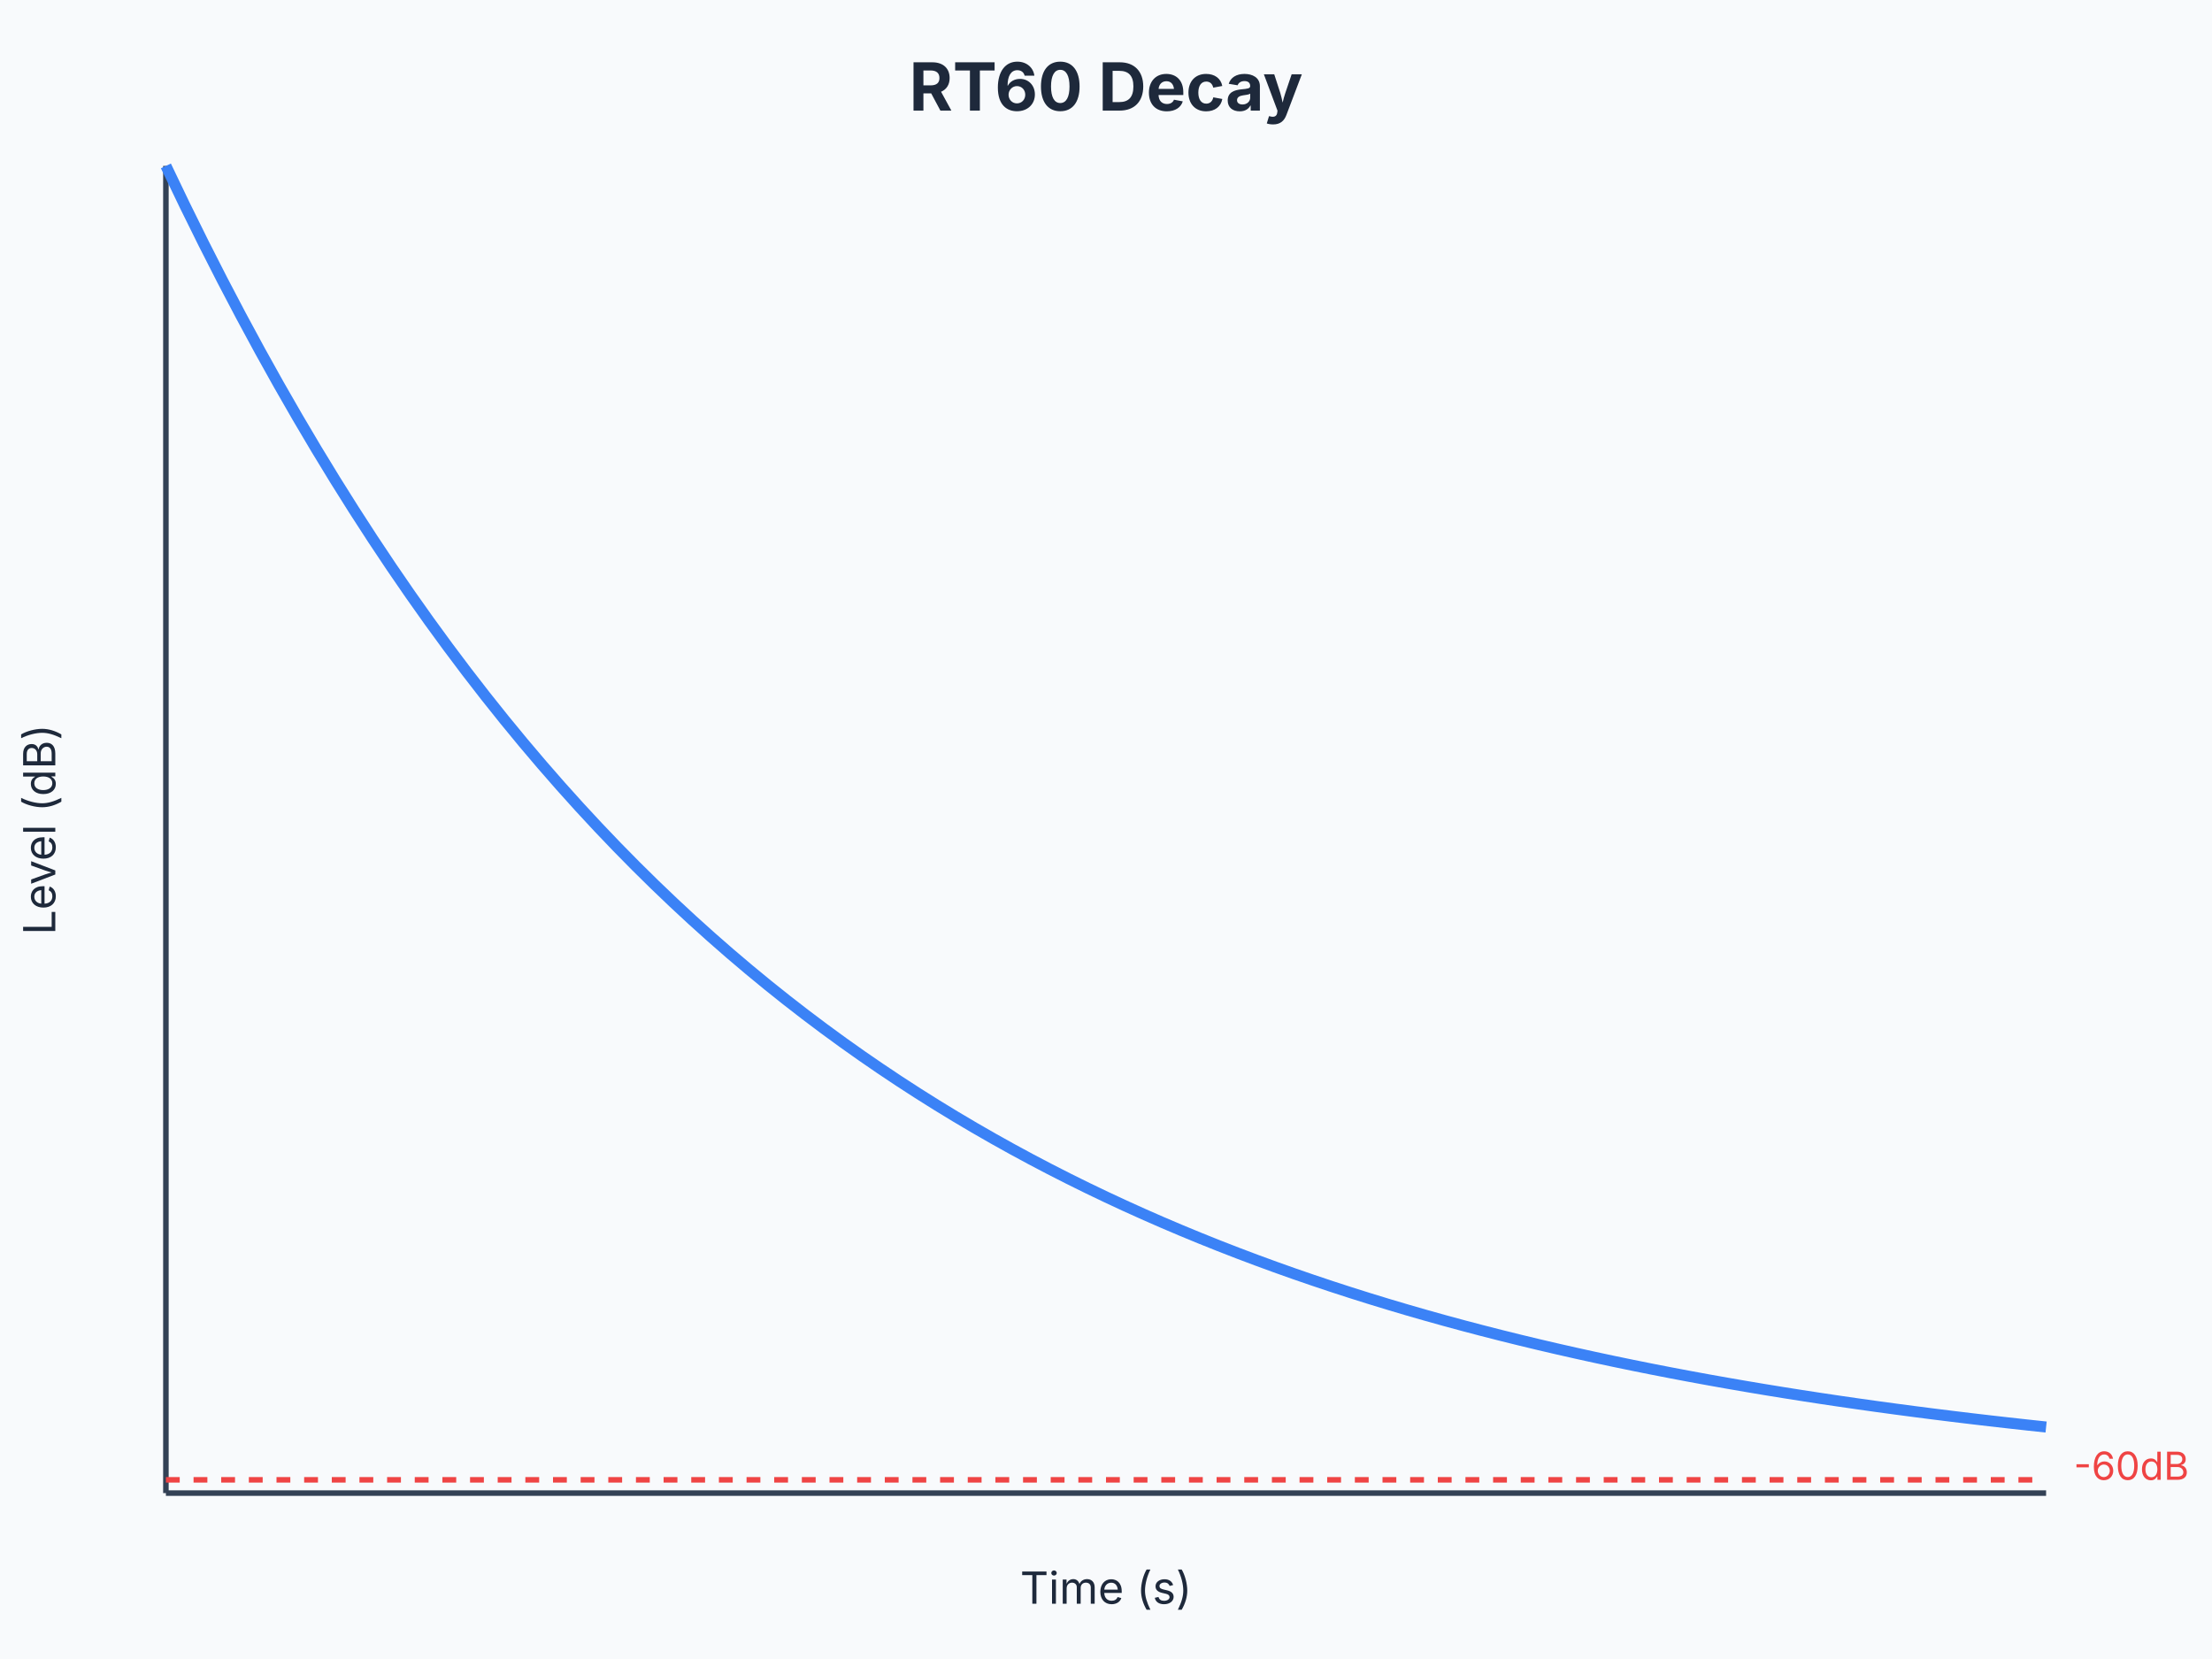
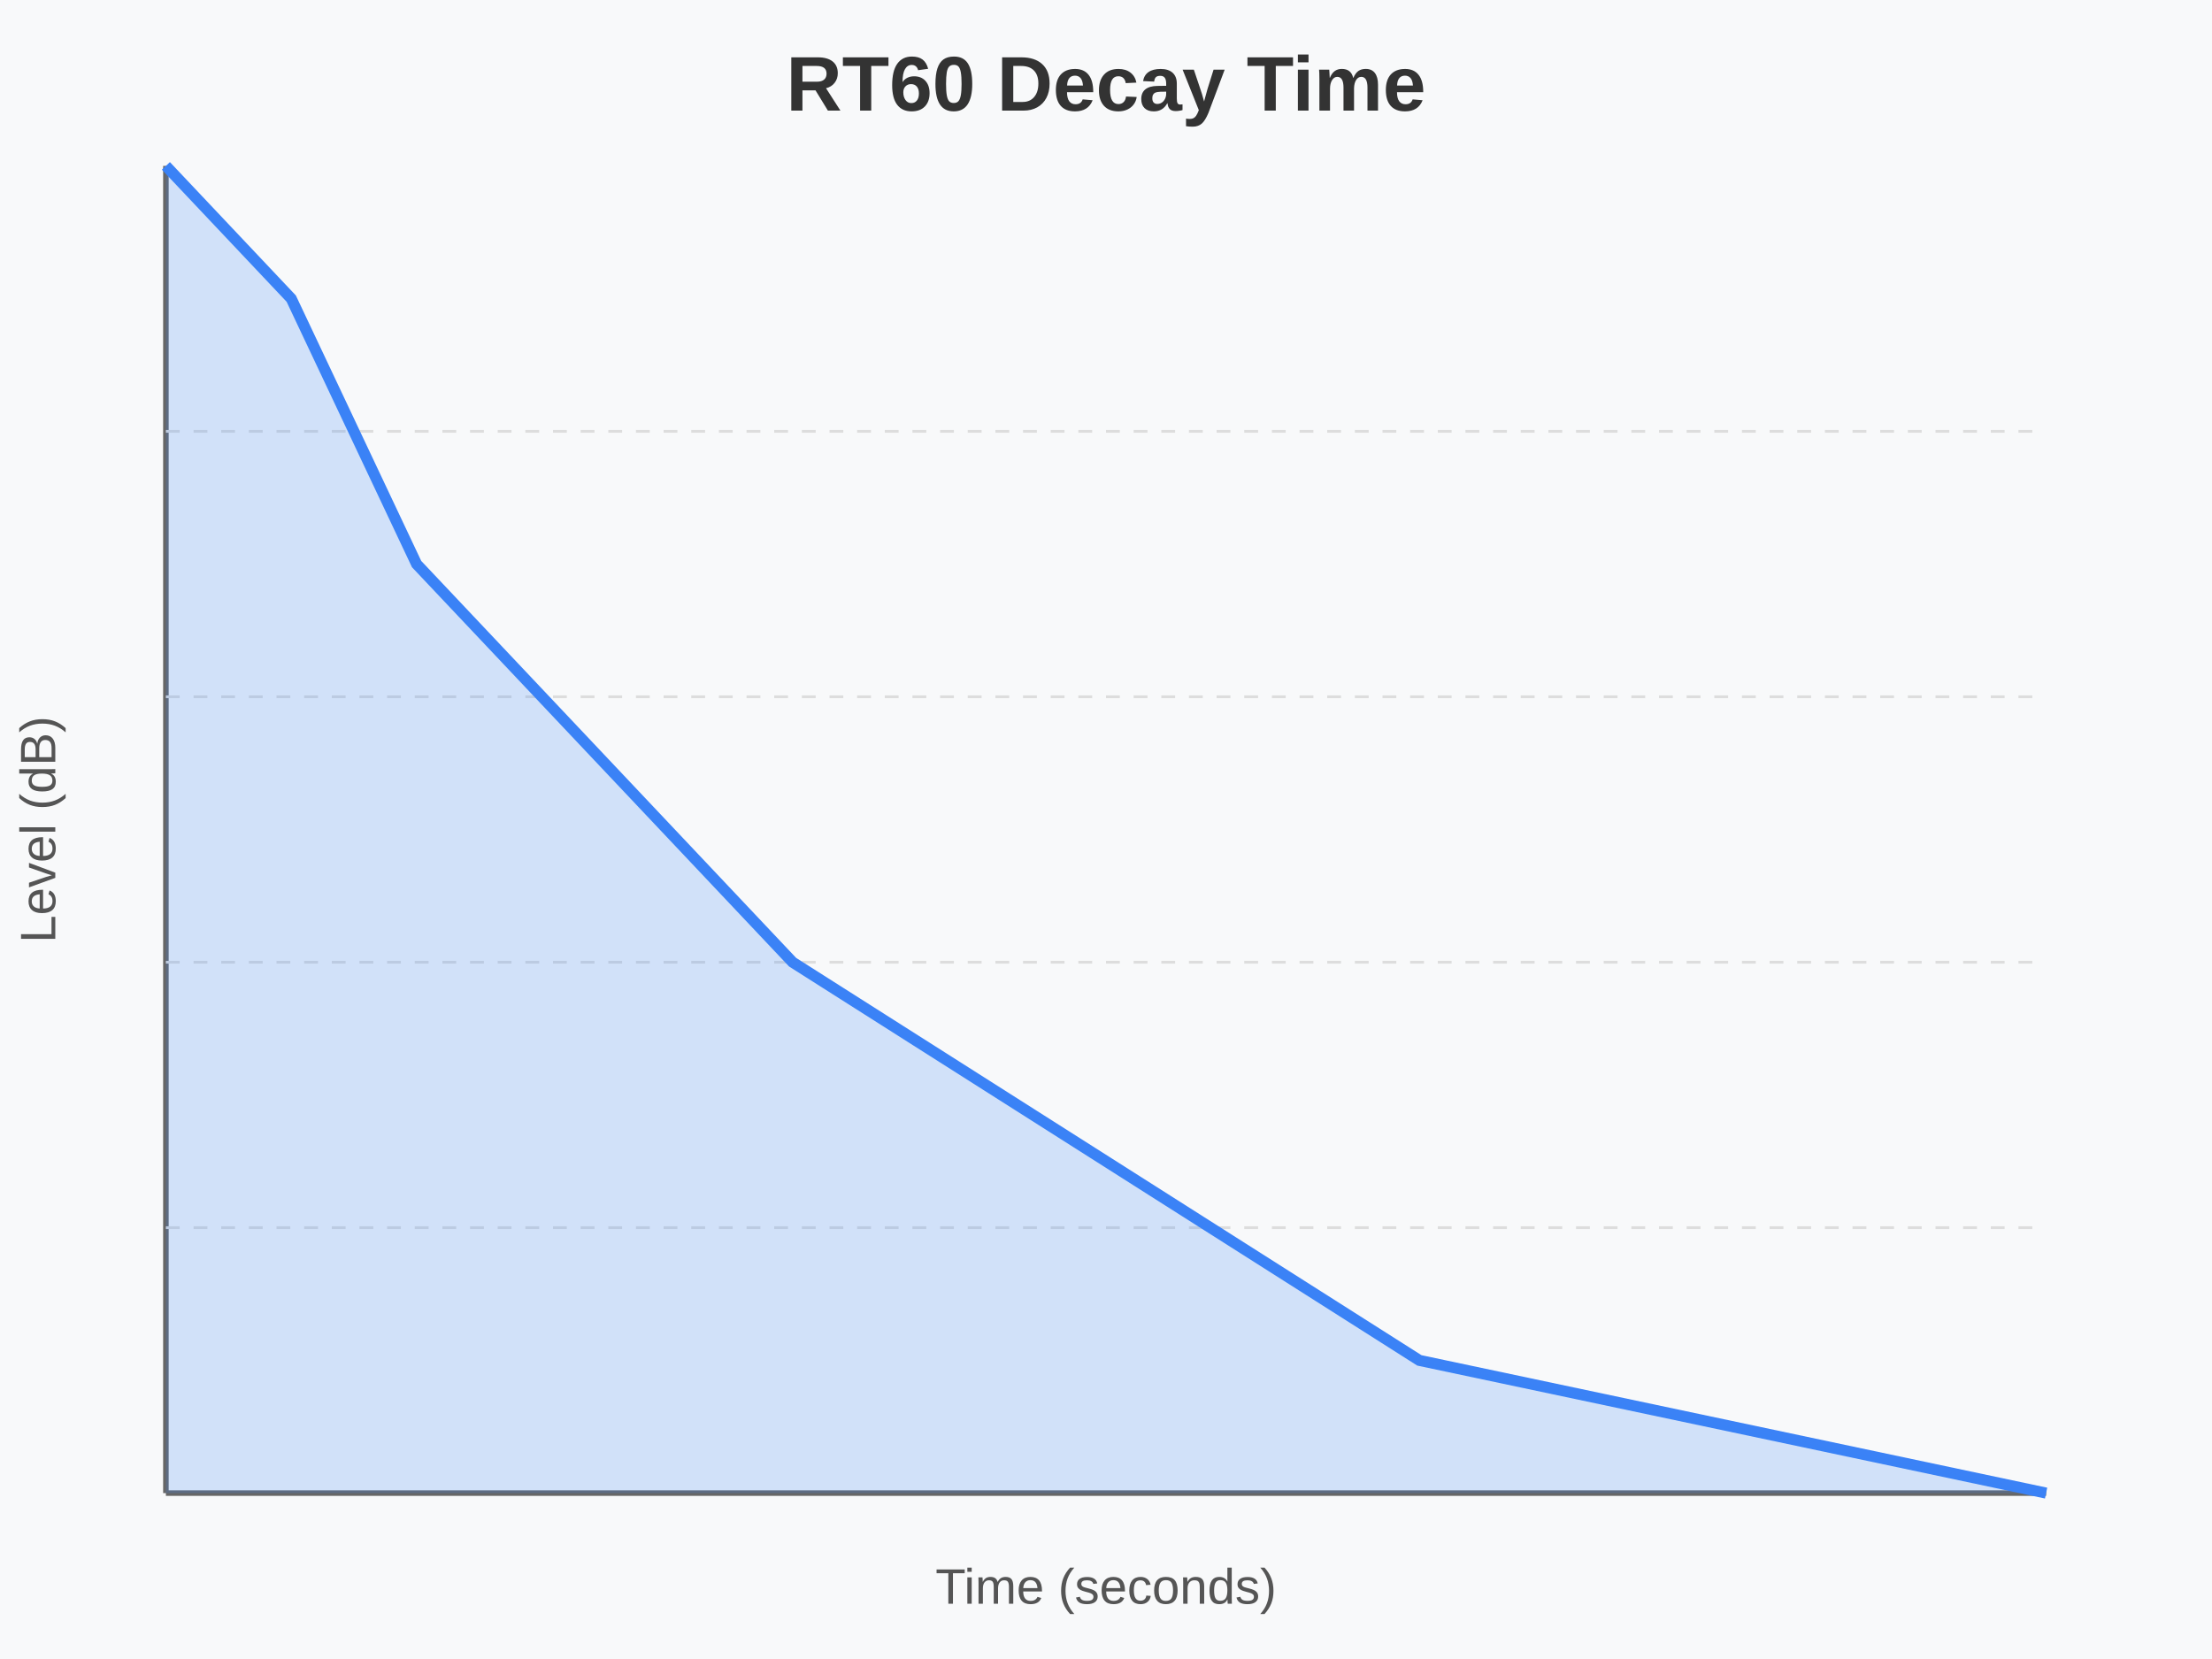
<svg xmlns="http://www.w3.org/2000/svg" viewBox="0 0 800 600">
-   <rect x="0" y="0" width="800" height="600" fill="#f8fafc" />
-   <text x="400.0" y="40.0" font-family="Inter, system-ui, sans-serif" font-size="24" fill="#1e293b" text-anchor="middle" font-weight="bold">RT60 Decay</text>
-   <line x1="60" y1="540" x2="740" y2="540" stroke="#334155" stroke-width="2" opacity="1" />
-   <line x1="60" y1="540" x2="60" y2="60" stroke="#334155" stroke-width="2" opacity="1" />
-   <text x="400.0" y="580" font-family="Inter, system-ui, sans-serif" font-size="16" fill="#1e293b" text-anchor="middle" font-weight="normal">Time (s)</text>
-   <text x="20" y="300.0" font-family="Inter, system-ui, sans-serif" font-size="16" fill="#1e293b" text-anchor="middle" font-weight="normal" transform="rotate(-90, 20, 300.0)">Level (dB)</text>
-   <path d="M 60.0 60.0 L 66.8 74.186 L 73.6 87.953 L 80.4 101.313 L 87.2 114.278 L 94.0 126.86 L 100.8 139.07 L 107.6 150.92 L 114.4 162.419 L 121.2 173.578 L 128.0 184.407 L 134.8 194.917 L 141.6 205.115 L 148.4 215.013 L 155.2 224.618 L 162.0 233.938 L 168.8 242.984 L 175.6 251.762 L 182.4 260.281 L 189.2 268.548 L 196.0 276.57 L 202.8 284.356 L 209.6 291.911 L 216.4 299.243 L 223.2 306.359 L 230.0 313.264 L 236.8 319.965 L 243.6 326.468 L 250.4 332.779 L 257.2 338.903 L 264.0 344.847 L 270.8 350.614 L 277.6 356.211 L 284.4 361.643 L 291.2 366.914 L 298.0 372.03 L 304.8 376.994 L 311.6 381.812 L 318.4 386.487 L 325.2 391.024 L 332.0 395.427 L 338.8 399.7 L 345.6 403.846 L 352.4 407.87 L 359.2 411.775 L 366.0 415.565 L 372.8 419.242 L 379.6 422.811 L 386.4 426.275 L 393.2 429.636 L 400.0 432.898 L 406.8 436.063 L 413.6 439.135 L 420.4 442.116 L 427.2 445.009 L 434 447.816 L 440.8 450.54 L 447.6 453.184 L 454.4 455.75 L 461.2 458.24 L 468.0 460.657 L 474.8 463.001 L 481.6 465.277 L 488.4 467.486 L 495.2 469.629 L 502.0 471.708 L 508.8 473.727 L 515.6 475.685 L 522.4 477.586 L 529.2 479.431 L 536.0 481.221 L 542.8 482.958 L 549.6 484.644 L 556.4 486.28 L 563.2 487.868 L 570.0 489.408 L 576.8 490.904 L 583.6 492.355 L 590.4 493.763 L 597.2 495.129 L 604.0 496.455 L 610.8 497.742 L 617.6 498.991 L 624.4 500.203 L 631.2 501.379 L 638.0 502.521 L 644.8 503.628 L 651.6 504.703 L 658.4 505.747 L 665.2 506.759 L 672.0 507.741 L 678.8 508.695 L 685.6 509.62 L 692.4 510.518 L 699.2 511.389 L 706.0 512.235 L 712.8 513.055 L 719.6 513.852 L 726.4 514.624 L 733.2 515.374 L 740.0 516.102" fill="none" stroke="#3b82f6" stroke-width="4" opacity="1" />
-   <line x1="60" y1="535.2" x2="740" y2="535.2" stroke="#ef4444" stroke-width="2" opacity="1" stroke-dasharray="5,5" />
-   <text x="750" y="535.2" font-family="Inter, system-ui, sans-serif" font-size="14" fill="#ef4444" text-anchor="start" font-weight="normal">-60dB</text>
+   <defs>
+     <filter id="shadow" x="-20%" y="-20%" width="140%" height="140%">
+       <feGaussianBlur in="SourceAlpha" stdDeviation="3" />
+       <feOffset dx="2" dy="2" result="offsetblur" />
+       <feComponentTransfer>
+         <feFuncA type="linear" slope="0.5" />
+       </feComponentTransfer>
+       <feMerge>
+         <feMergeNode />
+         <feMergeNode in="SourceGraphic" />
+       </feMerge>
+     </filter>
+   </defs>
+   <rect x="0" y="0" width="800" height="600" fill="#f8f9fa" />
+   <text x="400.0" y="40.0" font-family="Arial, sans-serif" font-size="28" fill="#333" text-anchor="middle" font-weight="bold">RT60 Decay Time</text>
+   <line x1="60" y1="540" x2="740" y2="540" stroke="#666" stroke-width="2" opacity="1" />
+   <line x1="60" y1="540" x2="60" y2="60" stroke="#666" stroke-width="2" opacity="1" />
+   <text x="400.0" y="580" font-family="Arial, sans-serif" font-size="18" fill="#555" text-anchor="middle" font-weight="normal">Time (seconds)</text>
+   <text x="20" y="300.0" font-family="Arial, sans-serif" font-size="18" fill="#555" text-anchor="middle" font-weight="normal" transform="rotate(-90, 20, 300.0)">Level (dB)</text>
+   <line x1="60" y1="444.0" x2="740" y2="444.0" stroke="#ddd" stroke-width="1" opacity="1" stroke-dasharray="5,5" />
+   <line x1="60" y1="348.0" x2="740" y2="348.0" stroke="#ddd" stroke-width="1" opacity="1" stroke-dasharray="5,5" />
+   <line x1="60" y1="252.0" x2="740" y2="252.0" stroke="#ddd" stroke-width="1" opacity="1" stroke-dasharray="5,5" />
+   <line x1="60" y1="156.0" x2="740" y2="156.0" stroke="#ddd" stroke-width="1" opacity="1" stroke-dasharray="5,5" />
+   <path d="M 60.0 60.0 L 105.333 108.0 L 150.667 204.0 L 286.667 348.0 L 513.333 492.0 L 740.0 540.0" fill="none" stroke="#3b82f6" stroke-width="4" opacity="1" />
+   <path d="M 60.0 60.0 L 105.333 108.0 L 150.667 204.0 L 286.667 348.0 L 513.333 492.0 L 740.0 540.0 L 740.0 540 L 60.0 540 Z" fill="rgba(59, 130, 246, 0.2)" stroke="none" stroke-width="0" opacity="1" />
</svg>
